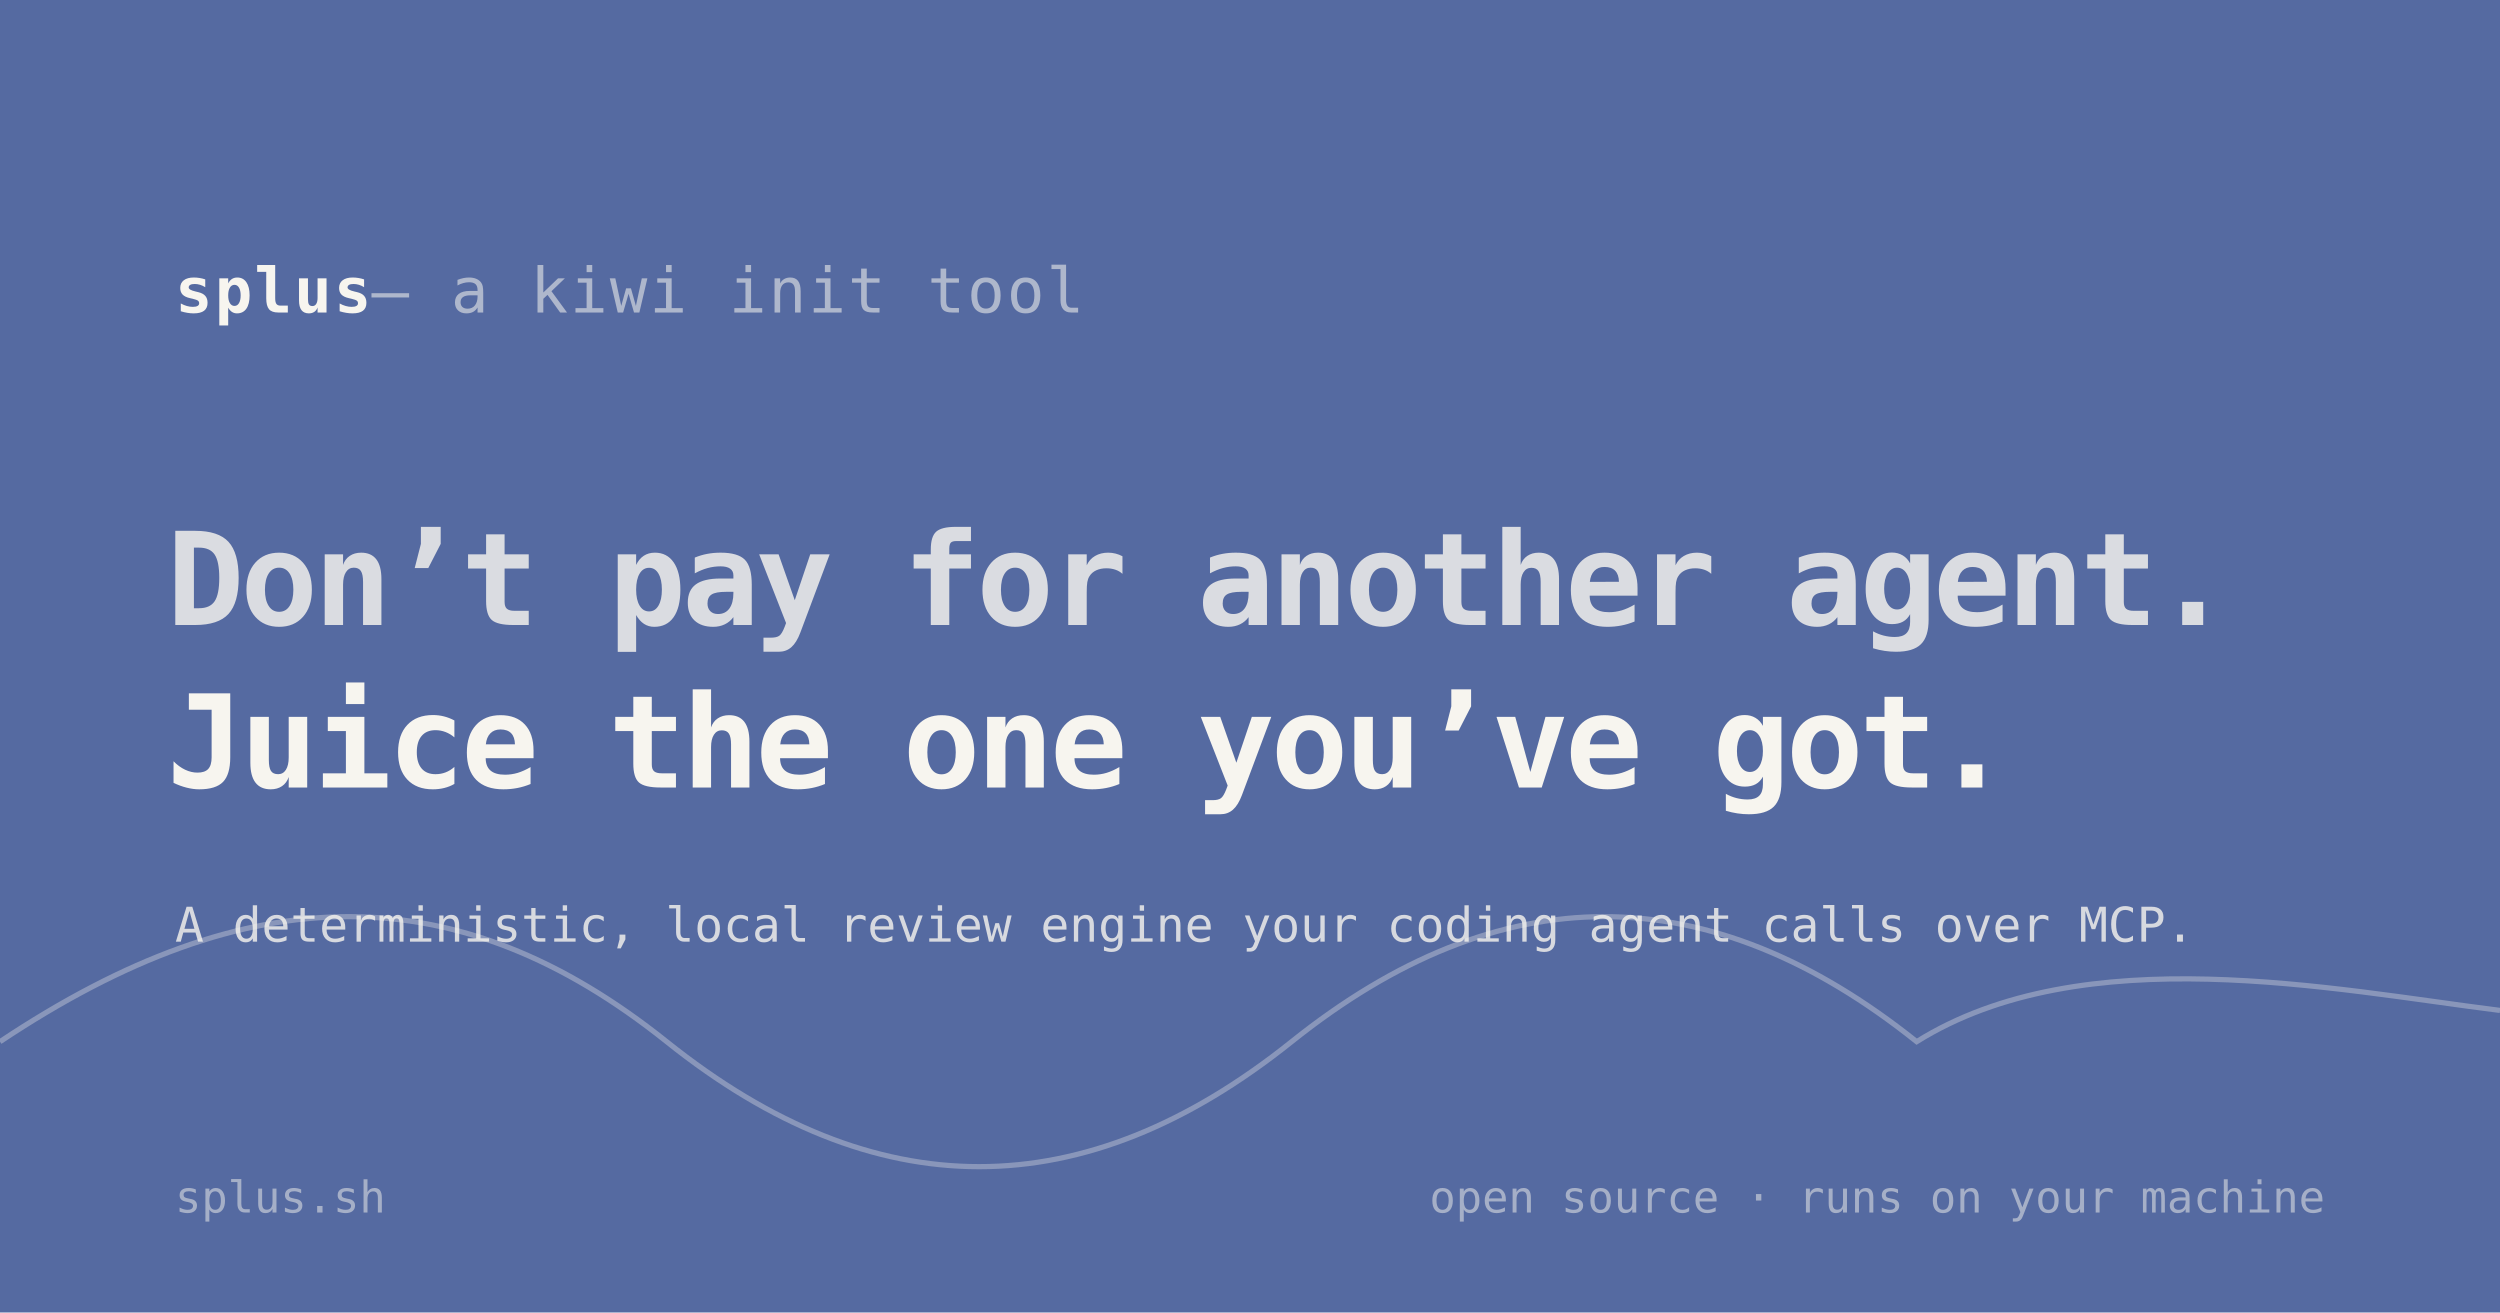
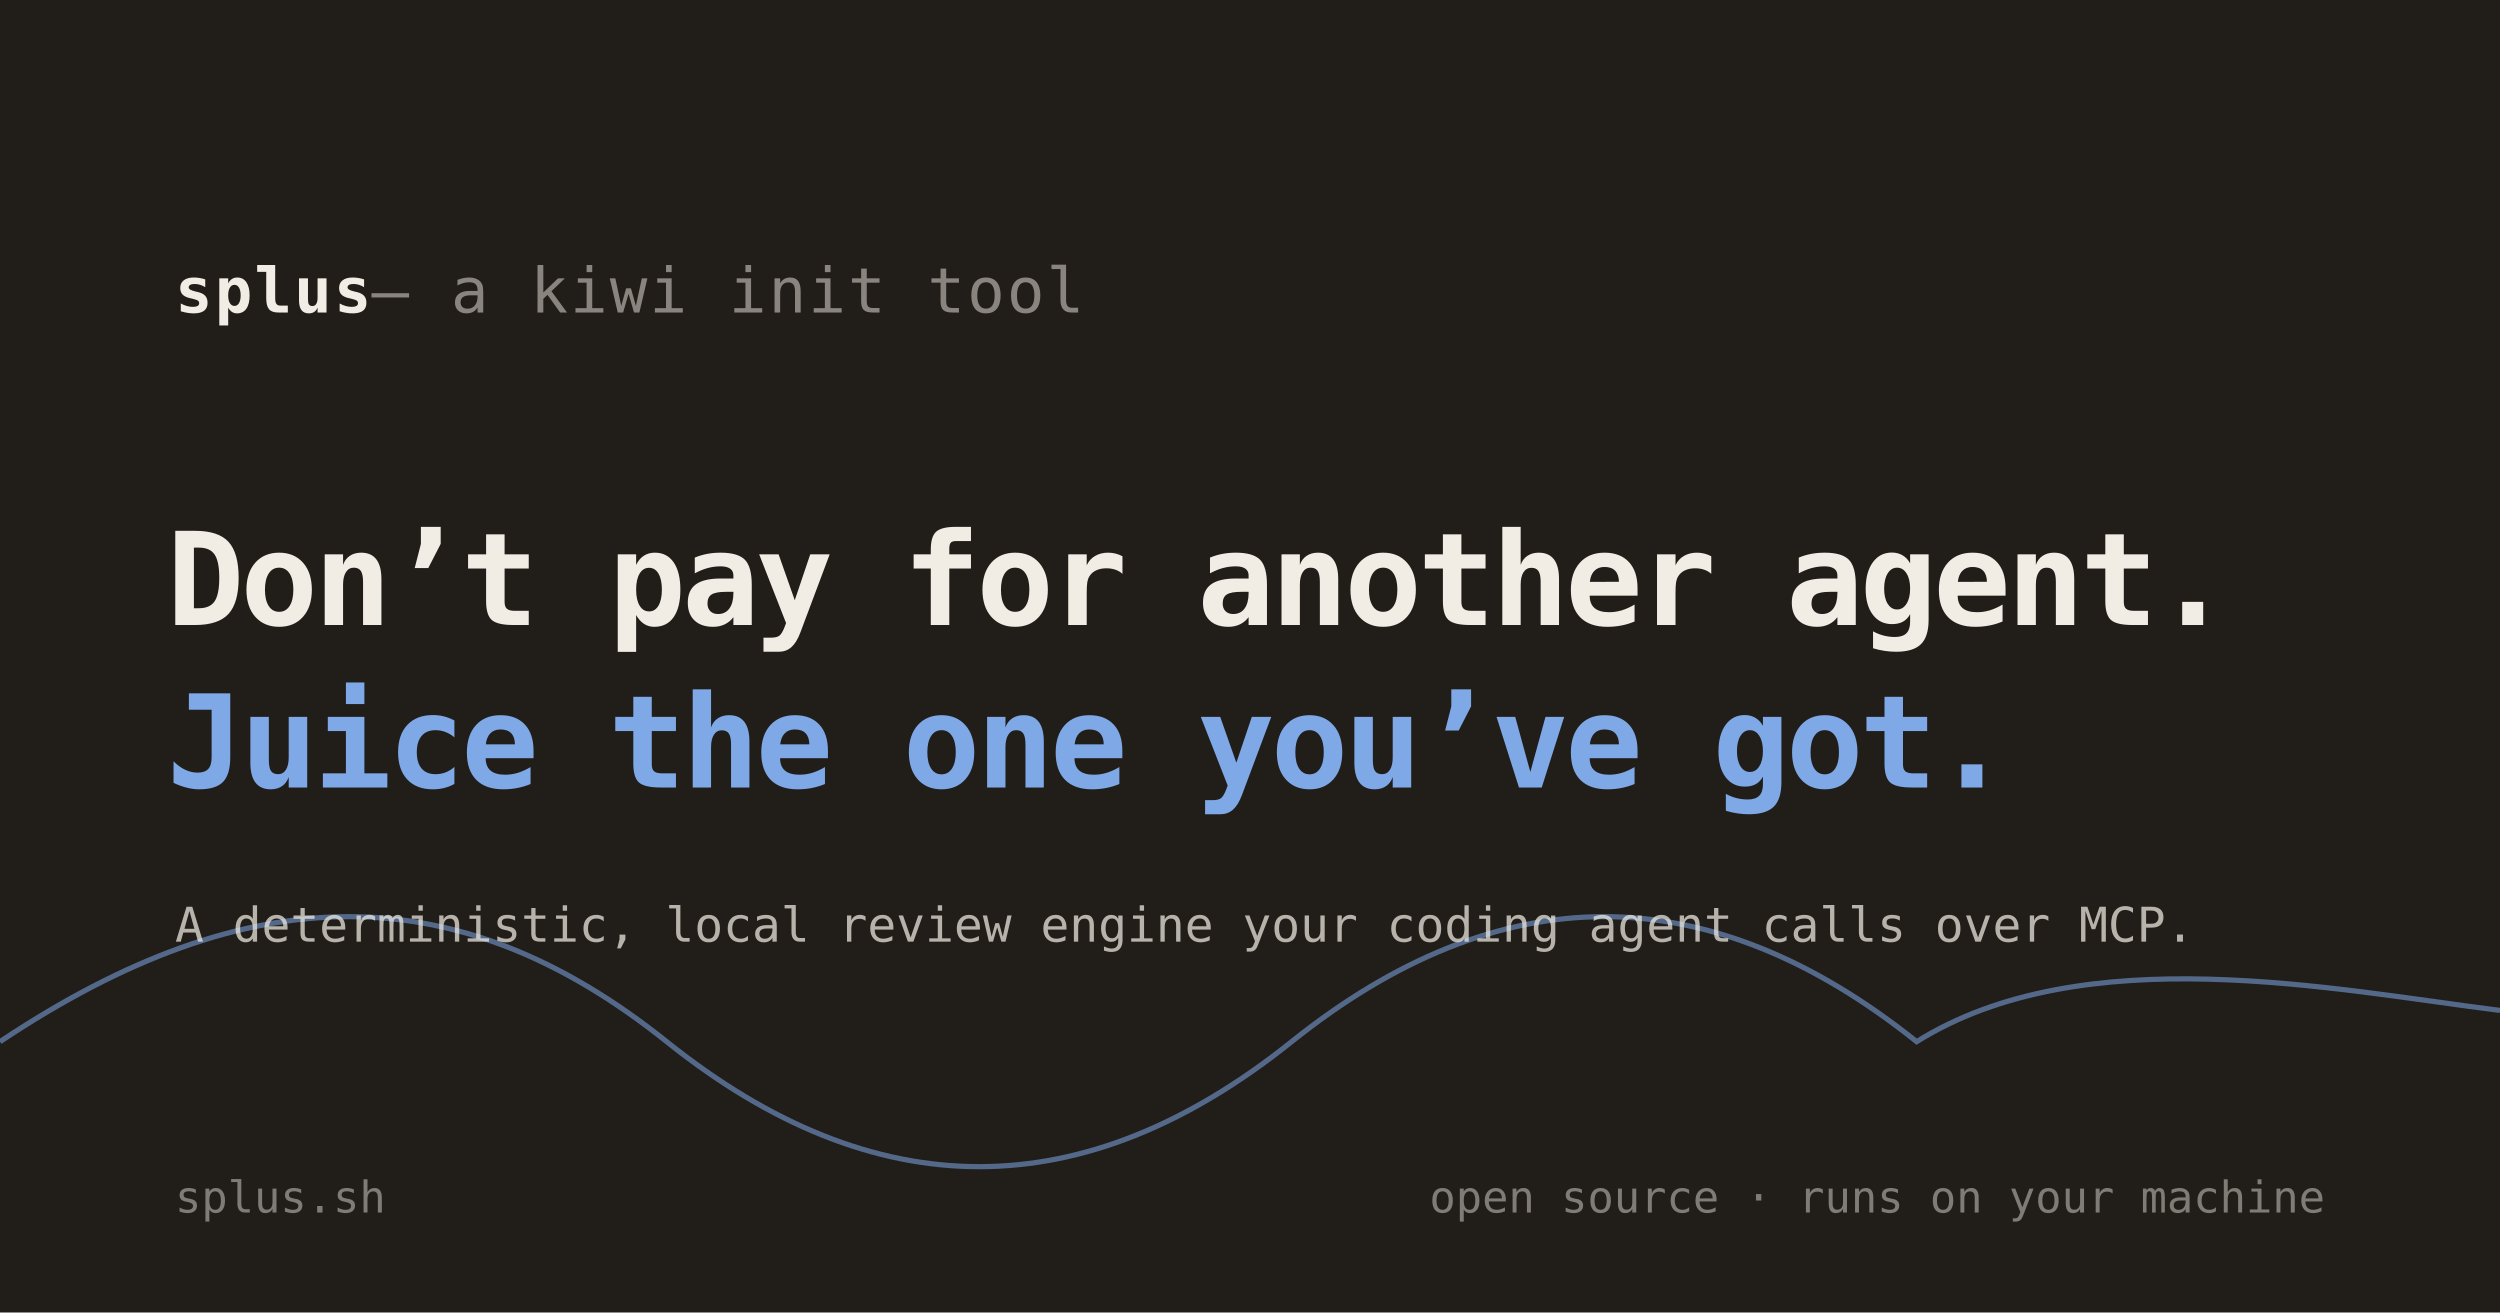
<svg xmlns="http://www.w3.org/2000/svg" viewBox="0 0 1200 630" font-family="'JetBrains Mono', ui-monospace, monospace">
-   <rect width="1200" height="630" fill="#556aa1" />
-   <path d="M0,500 C120,420 220,420 320,500 C420,580 520,580 620,500 C720,420 820,420 920,500 C1000,450 1120,475 1200,485" fill="none" stroke="#f7f5ef" stroke-opacity="0.32" stroke-width="2.5" />
-   <text x="84" y="150" font-size="30" font-weight="700" fill="#f7f5ef" letter-spacing="1">
-     splus<tspan fill="#f7f5ef" fill-opacity="0.55" font-weight="400"> — a kiwi init tool</tspan>
+   <rect width="1200" height="630" fill="#211d19" />
+   <path d="M0,500 C120,420 220,420 320,500 C420,580 520,580 620,500 C720,420 820,420 920,500 C1000,450 1120,475 1200,485" fill="none" stroke="#7ea8e6" stroke-opacity="0.55" stroke-width="2.5" />
+   <text x="84" y="150" font-size="30" font-weight="700" fill="#f2ede4" letter-spacing="1">
+     splus<tspan fill="#f2ede4" fill-opacity="0.5" font-weight="400"> — a kiwi init tool</tspan>
  </text>
-   <text x="80" y="300" font-size="62" font-weight="700" fill="#f7f5ef" fill-opacity="0.82" letter-spacing="-2">Don’t pay for another agent.</text>
-   <text x="80" y="378" font-size="62" font-weight="700" fill="#f7f5ef" letter-spacing="-2">Juice the one you’ve got.</text>
-   <text x="84" y="452" font-size="23" fill="#f7f5ef" fill-opacity="0.8">
+   <text x="80" y="300" font-size="62" font-weight="700" fill="#f2ede4" letter-spacing="-2">Don’t pay for another agent.</text>
+   <text x="80" y="378" font-size="62" font-weight="700" fill="#7ea8e6" letter-spacing="-2">Juice the one you’ve got.</text>
+   <text x="84" y="452" font-size="23" fill="#f2ede4" fill-opacity="0.72">
    A deterministic, local review engine your coding agent calls over MCP.
  </text>
-   <text x="84" y="582" font-size="21" fill="#f7f5ef" fill-opacity="0.5">splus.sh</text>
-   <text x="1116" y="582" font-size="21" fill="#f7f5ef" fill-opacity="0.5" text-anchor="end">open source · runs on your machine</text>
+   <text x="84" y="582" font-size="21" fill="#f2ede4" fill-opacity="0.45">splus.sh</text>
+   <text x="1116" y="582" font-size="21" fill="#f2ede4" fill-opacity="0.45" text-anchor="end">open source · runs on your machine</text>
</svg>
